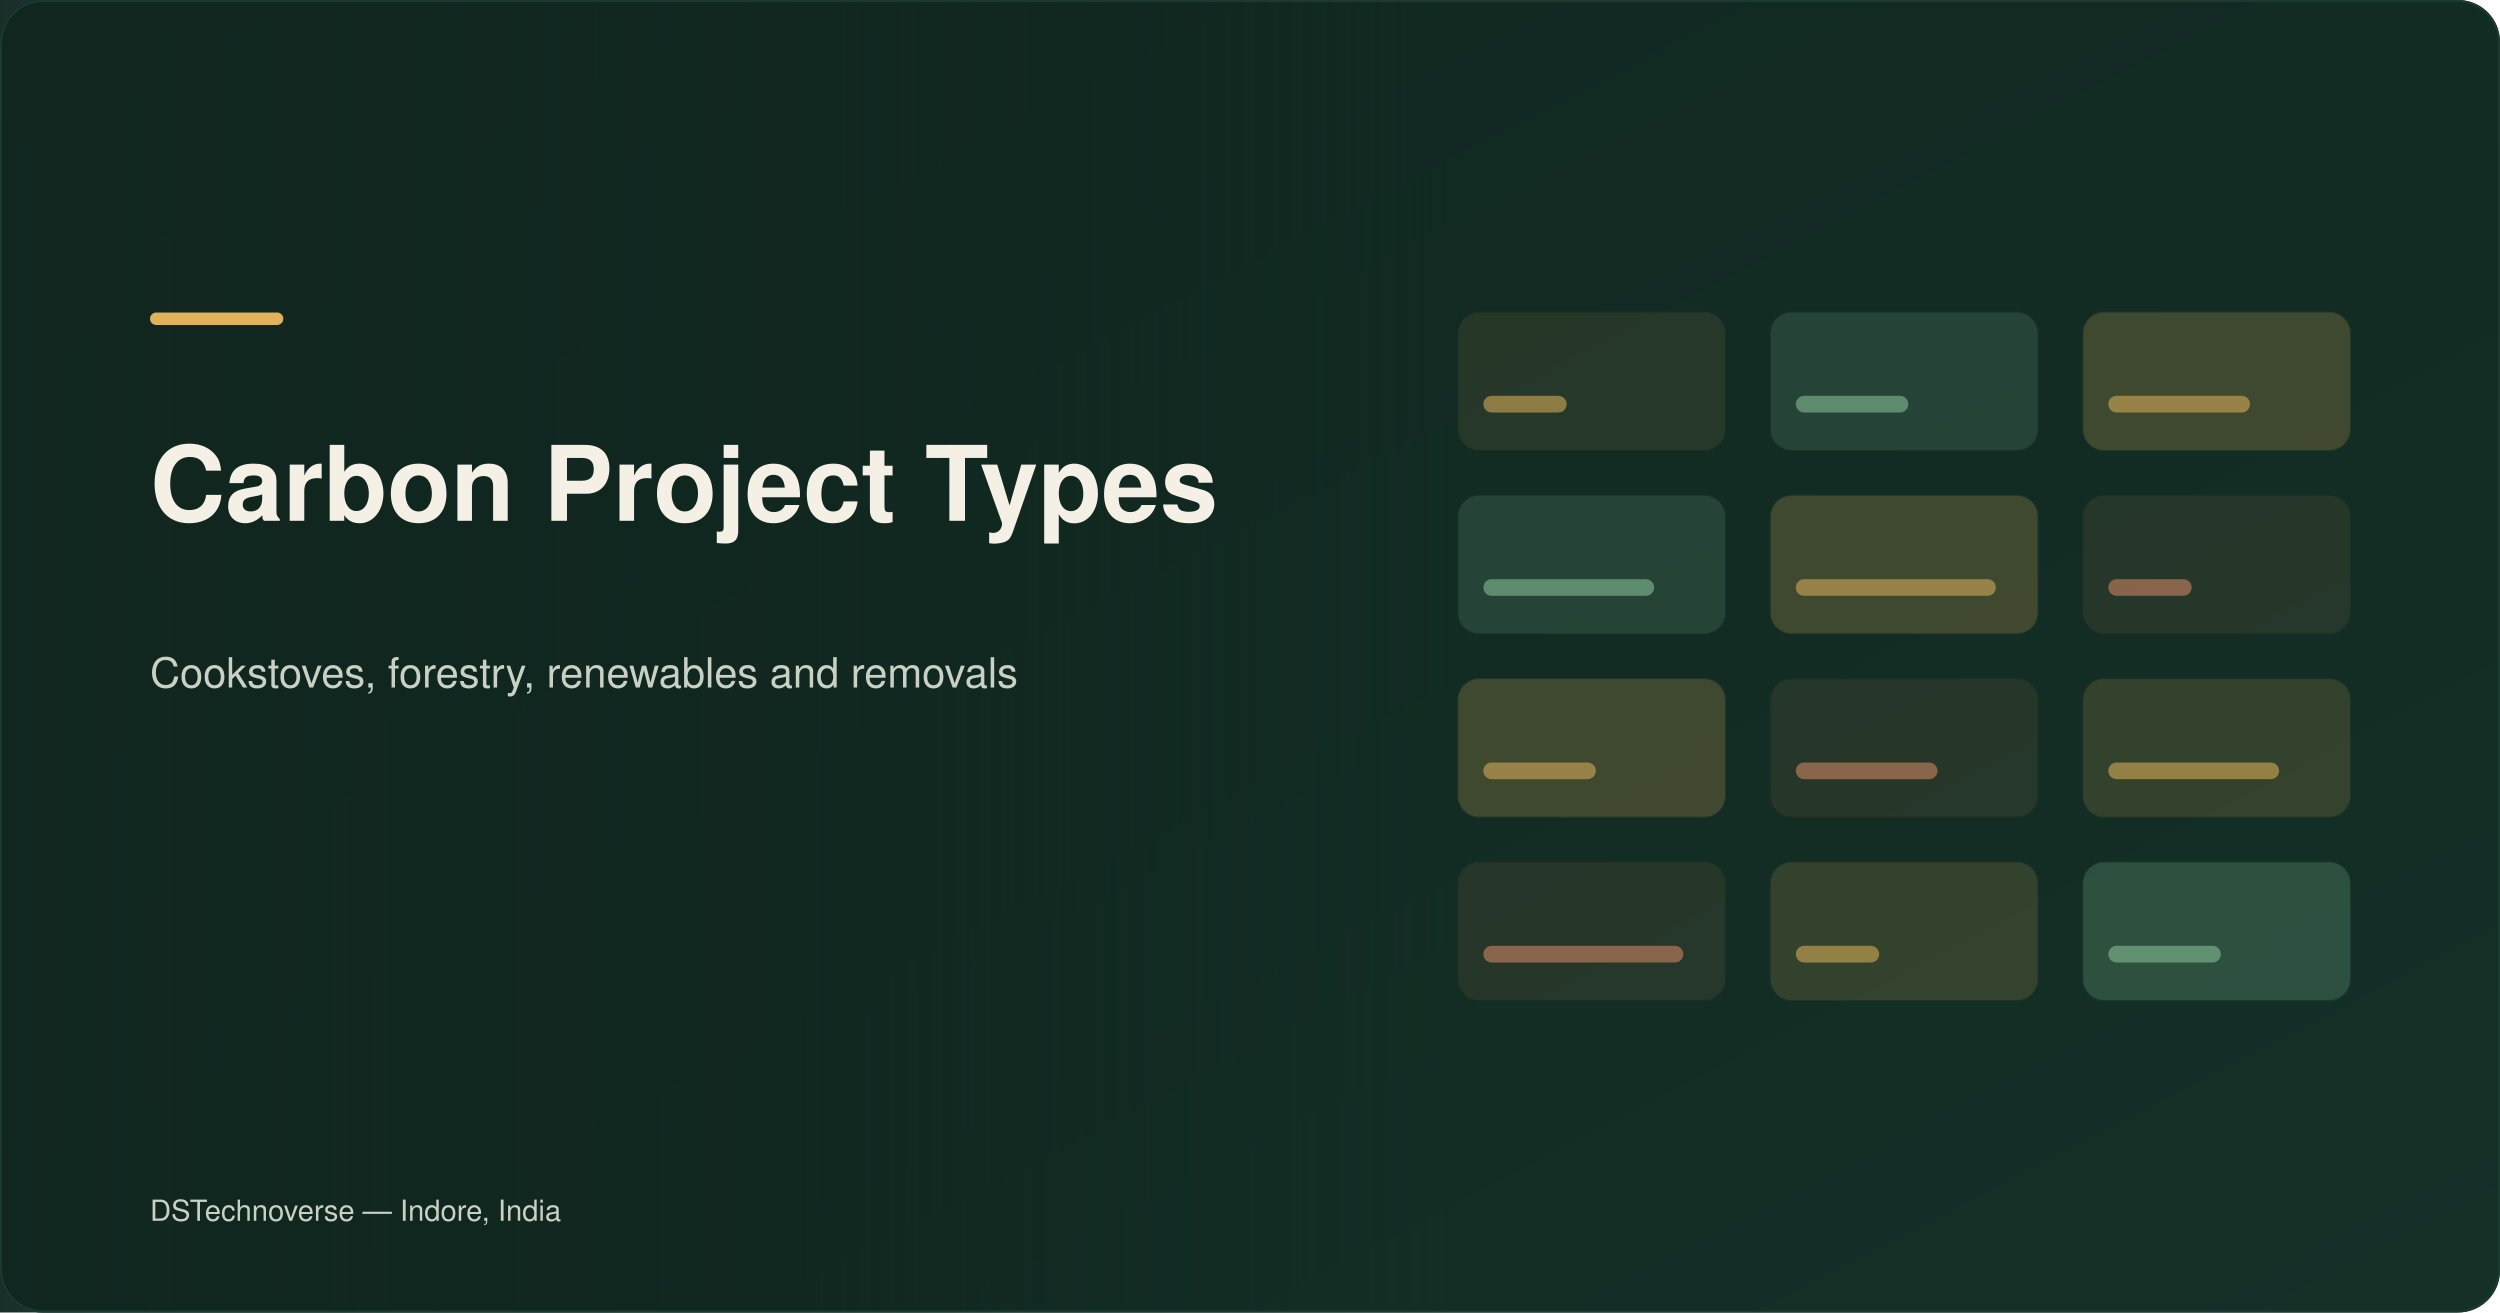
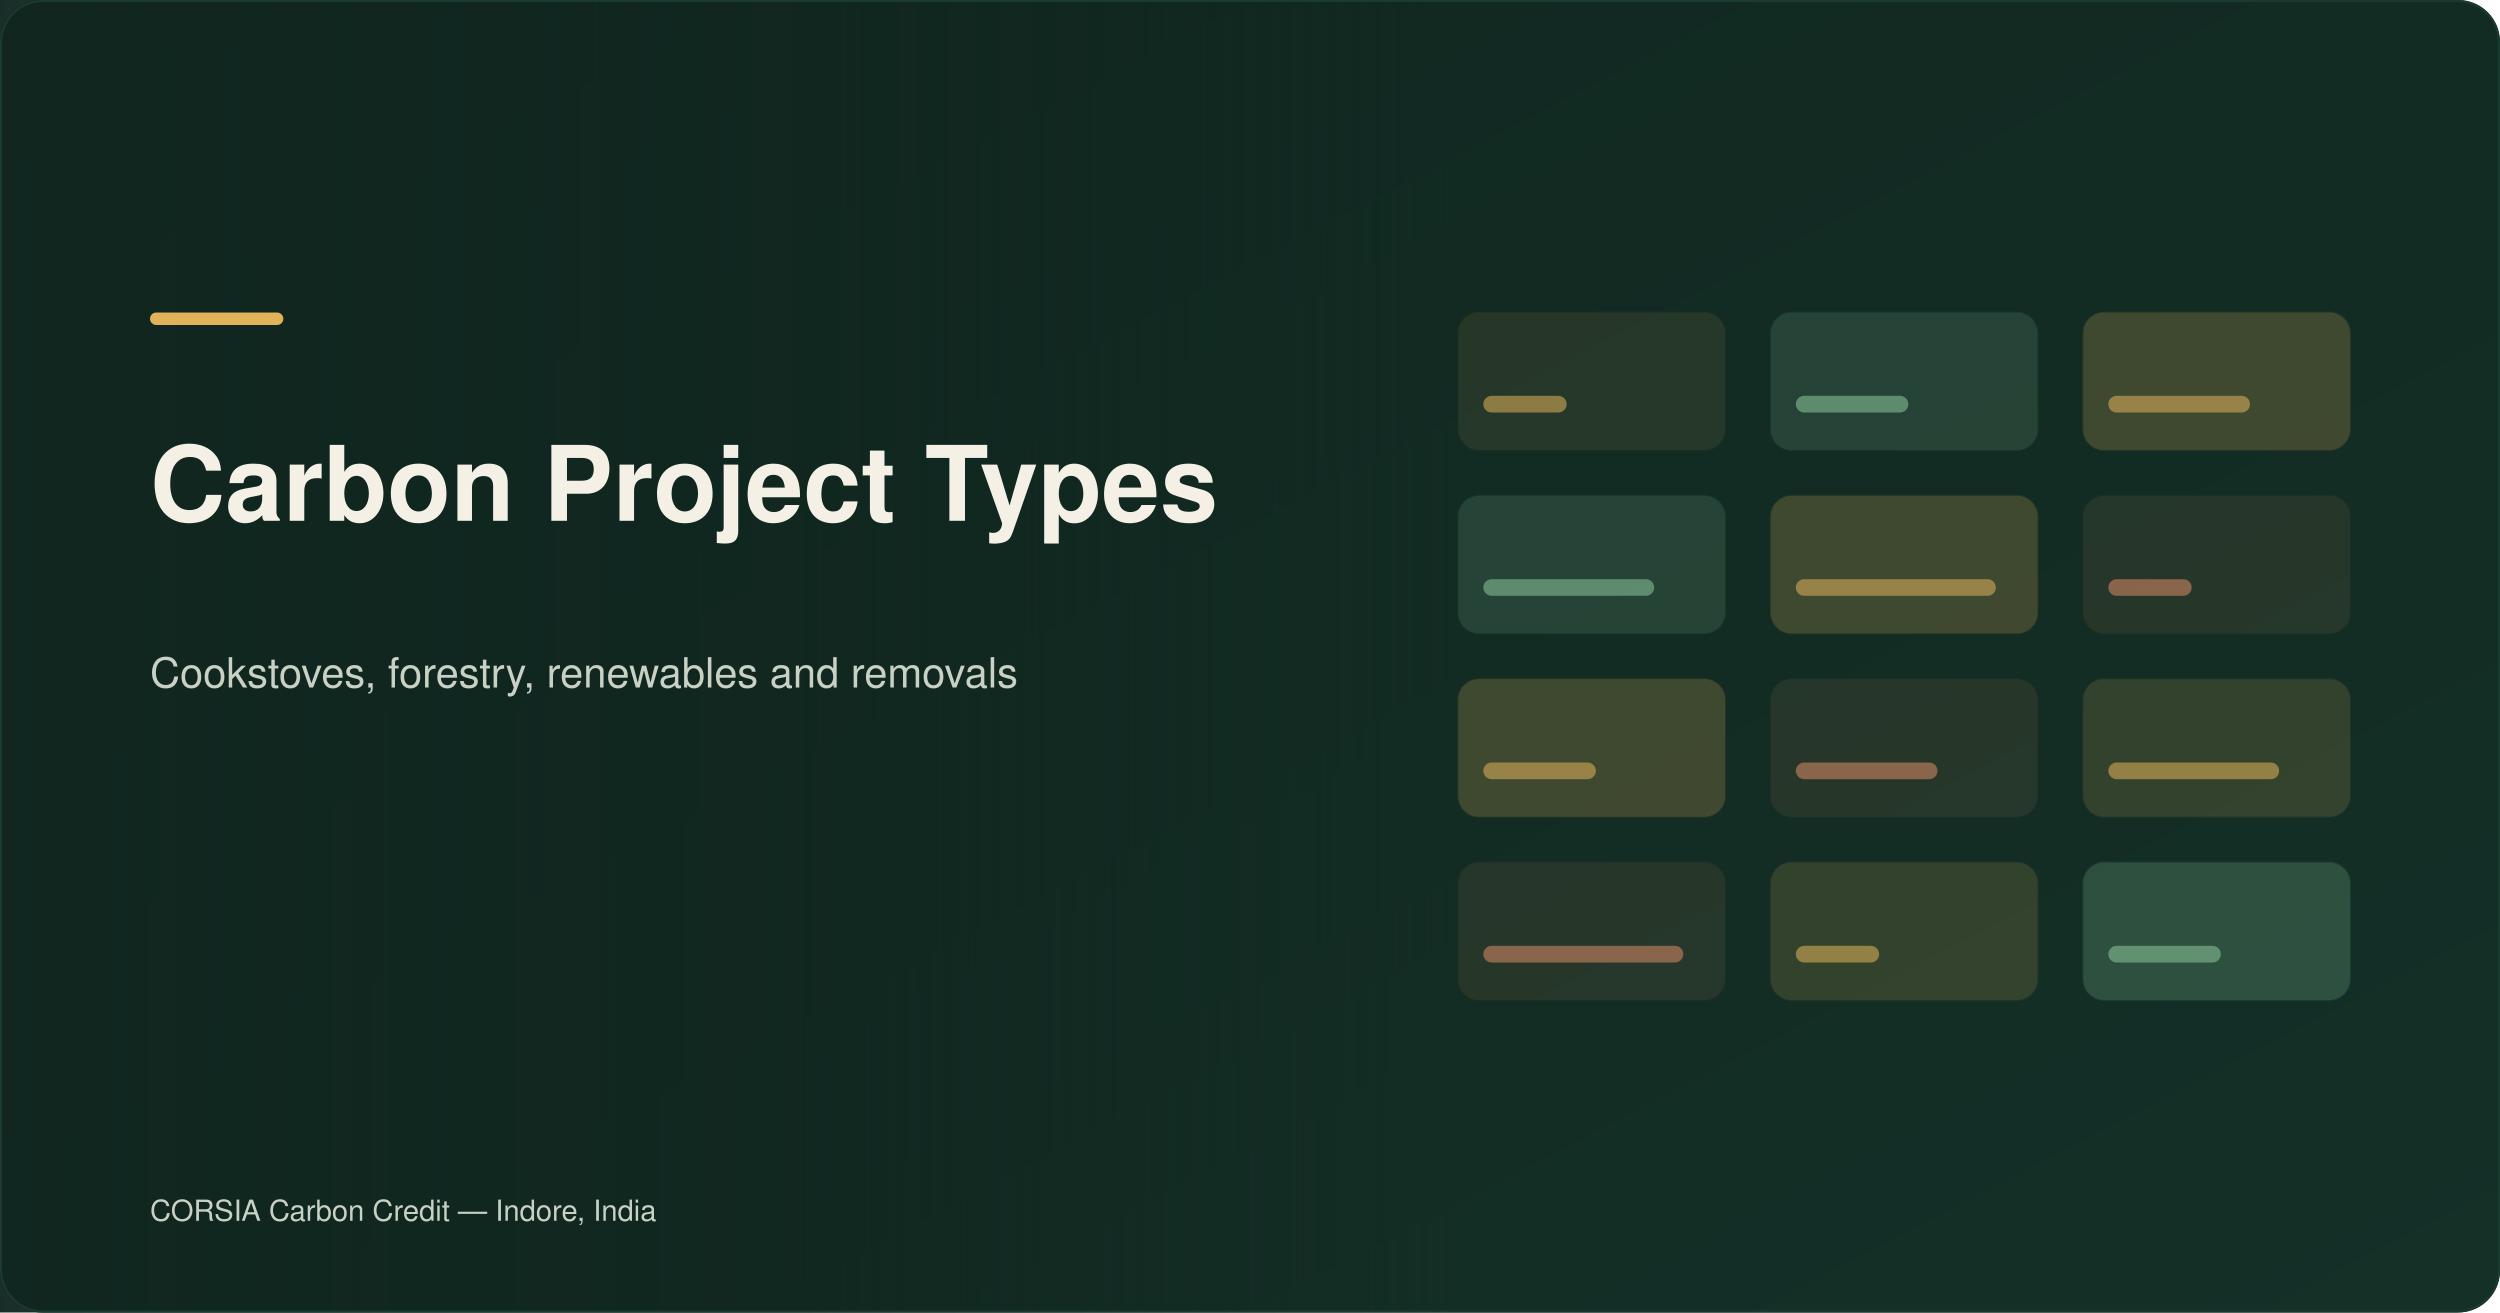
<svg xmlns="http://www.w3.org/2000/svg" viewBox="0 0 1200 630" width="1200" height="630" role="img">
  <defs>
    <linearGradient id="hg" x1="0" y1="0" x2="1" y2="1">
      <stop offset="0" stop-color="#10261f" />
      <stop offset="1" stop-color="#143027" />
    </linearGradient>
    <linearGradient id="scrim" x1="0" y1="0" x2="1" y2="0">
      <stop offset="0" stop-color="#10261f" stop-opacity="0.96" />
      <stop offset="0.55" stop-color="#10261f" stop-opacity="0.72" />
      <stop offset="1" stop-color="#10261f" stop-opacity="0" />
    </linearGradient>
  </defs>
  <rect width="1200" height="630" rx="20" fill="url(#hg)" />
  <rect x="700" y="150" width="128" height="66" rx="10" fill="#e0b25a" opacity="0.1" stroke="#e0b25a" stroke-opacity="0.35" />
  <rect x="712" y="190" width="40" height="8" rx="4" fill="#e0b25a" opacity="0.55" />
  <rect x="850" y="150" width="128" height="66" rx="10" fill="#8cc79c" opacity="0.16" stroke="#8cc79c" stroke-opacity="0.35" />
  <rect x="862" y="190" width="54" height="8" rx="4" fill="#8cc79c" opacity="0.55" />
  <rect x="1000" y="150" width="128" height="66" rx="10" fill="#e0b25a" opacity="0.22" stroke="#e0b25a" stroke-opacity="0.35" />
  <rect x="1012" y="190" width="68" height="8" rx="4" fill="#e0b25a" opacity="0.55" />
  <rect x="700" y="238" width="128" height="66" rx="10" fill="#8cc79c" opacity="0.16" stroke="#8cc79c" stroke-opacity="0.35" />
  <rect x="712" y="278" width="82" height="8" rx="4" fill="#8cc79c" opacity="0.55" />
  <rect x="850" y="238" width="128" height="66" rx="10" fill="#e0b25a" opacity="0.22" stroke="#e0b25a" stroke-opacity="0.35" />
  <rect x="862" y="278" width="96" height="8" rx="4" fill="#e0b25a" opacity="0.55" />
  <rect x="1000" y="238" width="128" height="66" rx="10" fill="#d98a66" opacity="0.1" stroke="#d98a66" stroke-opacity="0.35" />
  <rect x="1012" y="278" width="40" height="8" rx="4" fill="#d98a66" opacity="0.55" />
  <rect x="700" y="326" width="128" height="66" rx="10" fill="#e0b25a" opacity="0.22" stroke="#e0b25a" stroke-opacity="0.35" />
  <rect x="712" y="366" width="54" height="8" rx="4" fill="#e0b25a" opacity="0.55" />
  <rect x="850" y="326" width="128" height="66" rx="10" fill="#d98a66" opacity="0.1" stroke="#d98a66" stroke-opacity="0.35" />
  <rect x="862" y="366" width="68" height="8" rx="4" fill="#d98a66" opacity="0.55" />
  <rect x="1000" y="326" width="128" height="66" rx="10" fill="#e0b25a" opacity="0.16" stroke="#e0b25a" stroke-opacity="0.35" />
  <rect x="1012" y="366" width="82" height="8" rx="4" fill="#e0b25a" opacity="0.55" />
  <rect x="700" y="414" width="128" height="66" rx="10" fill="#d98a66" opacity="0.1" stroke="#d98a66" stroke-opacity="0.35" />
  <rect x="712" y="454" width="96" height="8" rx="4" fill="#d98a66" opacity="0.55" />
  <rect x="850" y="414" width="128" height="66" rx="10" fill="#e0b25a" opacity="0.16" stroke="#e0b25a" stroke-opacity="0.35" />
  <rect x="862" y="454" width="40" height="8" rx="4" fill="#e0b25a" opacity="0.55" />
  <rect x="1000" y="414" width="128" height="66" rx="10" fill="#8cc79c" opacity="0.22" stroke="#8cc79c" stroke-opacity="0.35" />
  <rect x="1012" y="454" width="54" height="8" rx="4" fill="#8cc79c" opacity="0.55" />
  <rect width="700" height="630" fill="url(#scrim)" />
  <rect x="72" y="150" width="64" height="6" rx="3" fill="#e0b25a" />
  <text x="72" y="250" fill="#f4f0e6" font-size="50" font-weight="800" font-family="IBM Plex Sans, Segoe UI, Helvetica, Arial, sans-serif" text-anchor="start" opacity="1">Carbon Project Types</text>
  <text x="72" y="330" fill="#c9d0c4" font-size="20" font-weight="400" font-family="IBM Plex Sans, Segoe UI, Helvetica, Arial, sans-serif" text-anchor="start" opacity="1">Cookstoves, forestry, renewables and removals</text>
-   <text x="72" y="586" fill="#c9d0c4" font-size="14" font-weight="400" font-family="IBM Plex Sans, Segoe UI, Helvetica, Arial, sans-serif" text-anchor="start" opacity="1">DSTechnoverse — Indore, India</text>
+   <text x="72" y="586" fill="#c9d0c4" font-size="14" font-weight="400" font-family="IBM Plex Sans, Segoe UI, Helvetica, Arial, sans-serif" text-anchor="start" opacity="1">CORSIA Carbon Credit — Indore, India</text>
  <rect x="0.5" y="0.5" width="1199" height="629" rx="20" fill="none" stroke="#1a3a30" />
</svg>
